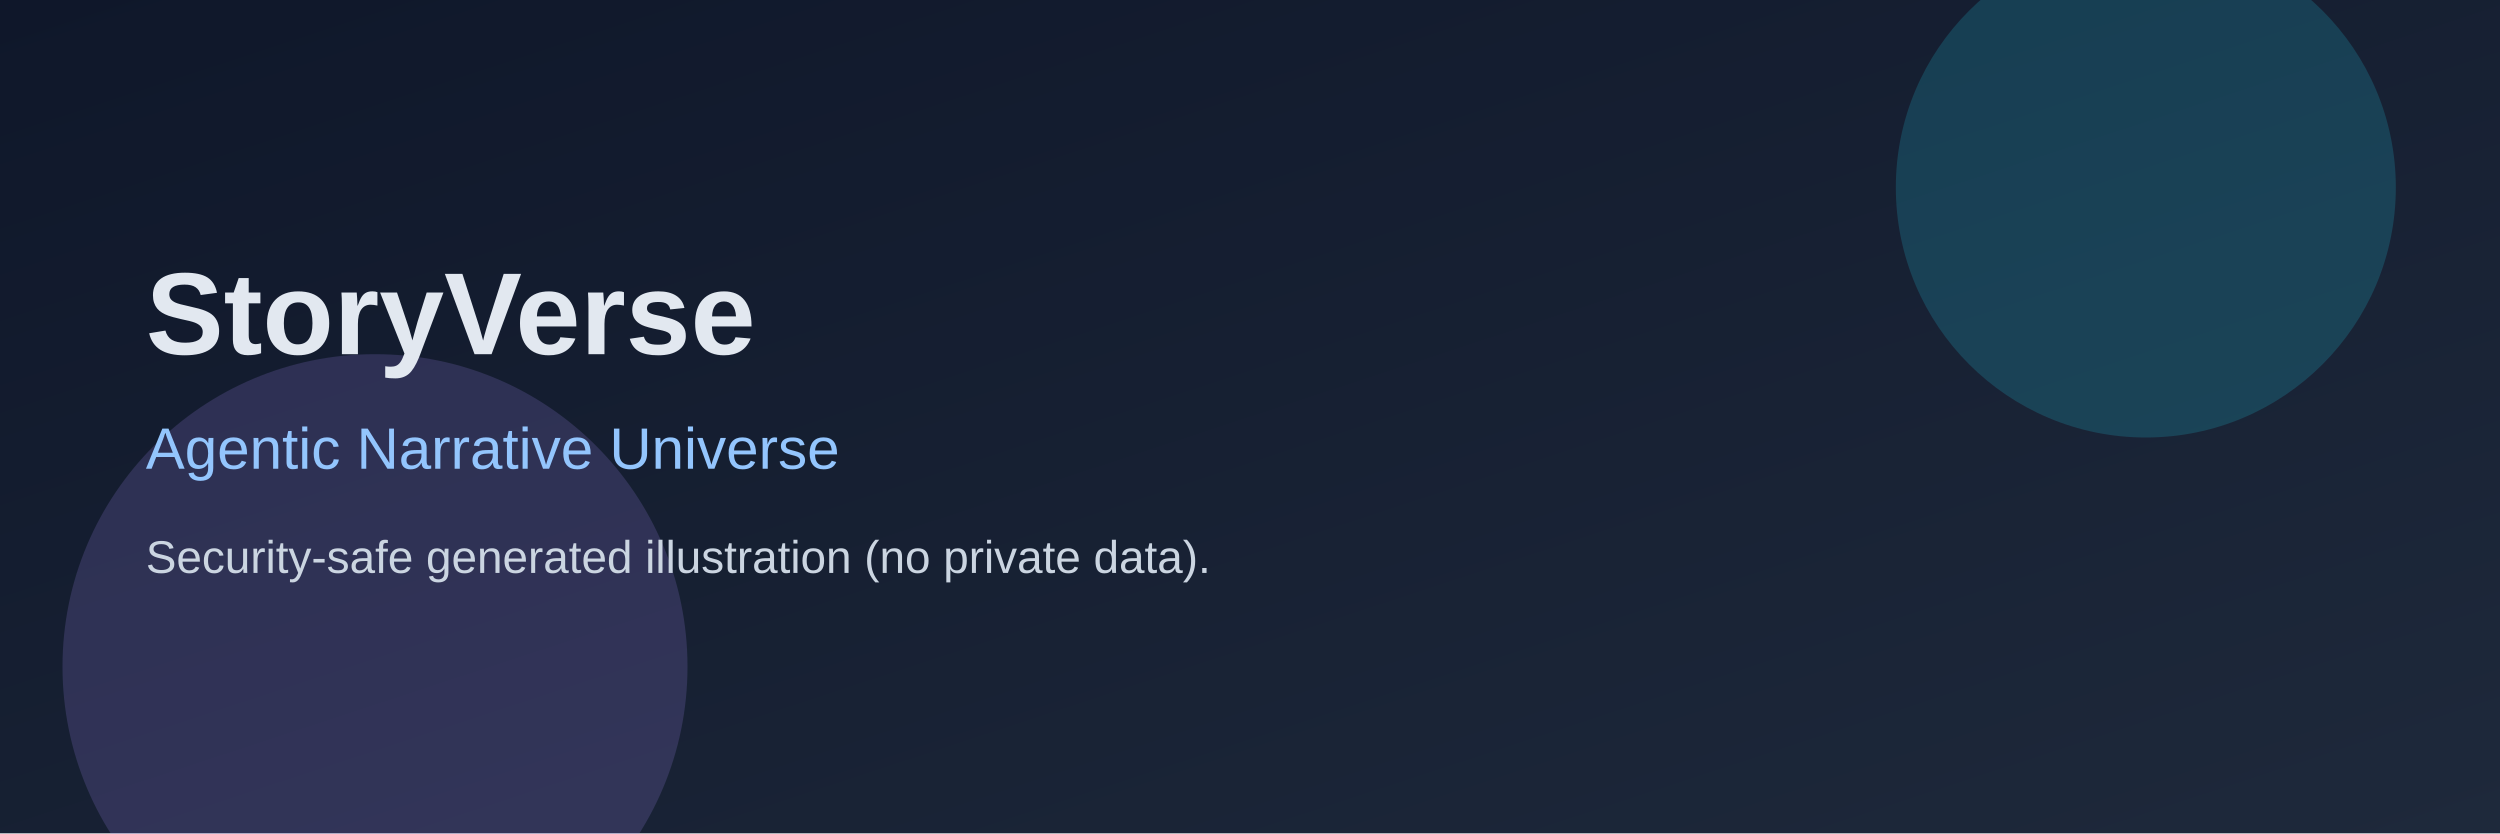
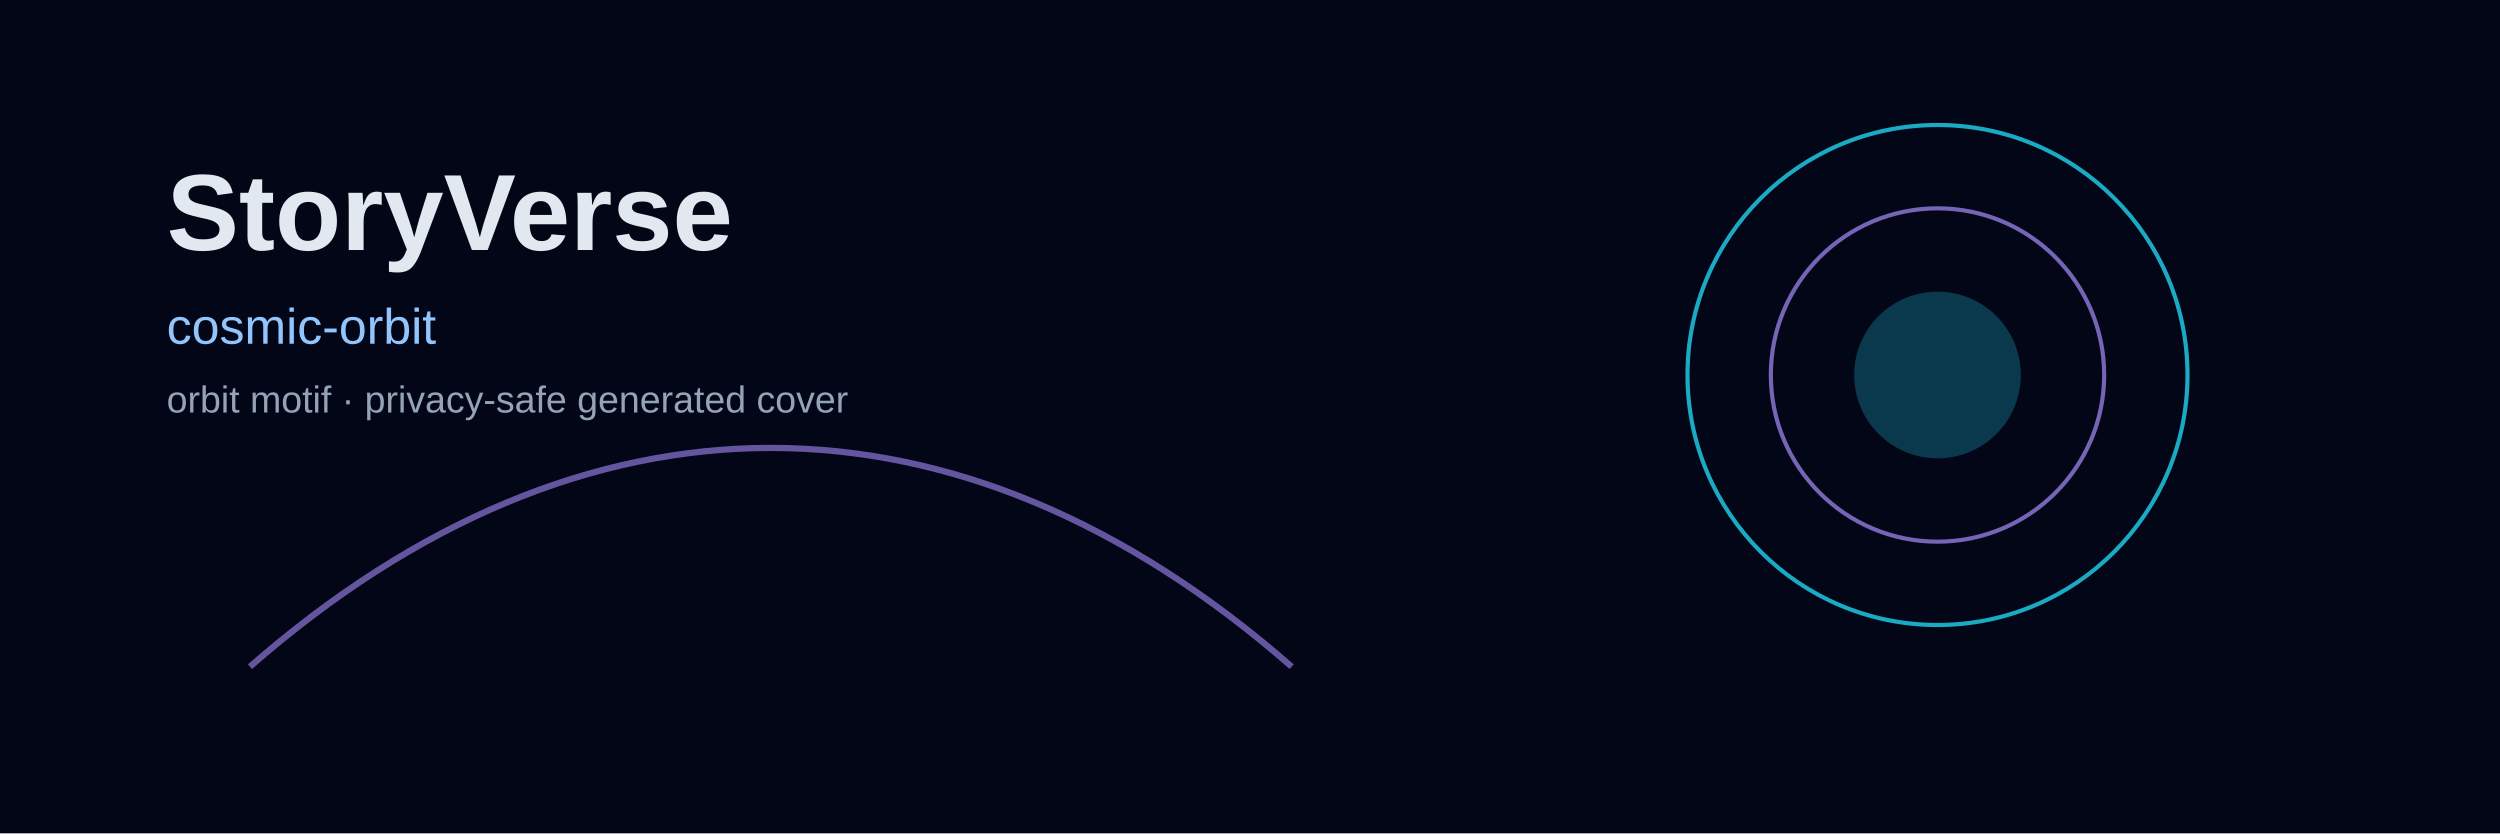
- <svg xmlns="http://www.w3.org/2000/svg" width="1200" height="400" viewBox="0 0 1200 400" role="img" aria-label="StoryVerse hero">
-   <defs>
-     <linearGradient id="bg" x1="0" x2="1" y1="0" y2="1">
-       <stop offset="0%" stop-color="#0f172a" />
-       <stop offset="100%" stop-color="#1e293b" />
-     </linearGradient>
-   </defs>
-   <rect width="1200" height="400" fill="url(#bg)" />
-   <circle cx="1030" cy="90" r="120" fill="#22d3ee" opacity="0.18" />
-   <circle cx="180" cy="320" r="150" fill="#a78bfa" opacity="0.18" />
-   <text x="70" y="170" fill="#e2e8f0" font-family="Arial, sans-serif" font-size="56" font-weight="700">StoryVerse</text>
-   <text x="70" y="225" fill="#93c5fd" font-family="Arial, sans-serif" font-size="28">Agentic Narrative Universe</text>
-   <text x="70" y="275" fill="#cbd5e1" font-family="Arial, sans-serif" font-size="22">Security-safe generated illustration (no private data).</text>
+ <svg xmlns="http://www.w3.org/2000/svg" width="1200" height="400" viewBox="0 0 1200 400">
+   <rect width="1200" height="400" fill="#020617" />
+   <circle cx="930" cy="180" r="120" fill="none" stroke="#22d3ee" stroke-width="2" opacity="0.8" />
+   <circle cx="930" cy="180" r="80" fill="none" stroke="#a78bfa" stroke-width="2" opacity="0.7" />
+   <circle cx="930" cy="180" r="40" fill="#22d3ee" opacity="0.25" />
+   <path d="M120 320 C280 180, 460 180, 620 320" stroke="#a78bfa" fill="none" stroke-width="3" opacity="0.6" />
+   <text x="80" y="120" fill="#e2e8f0" font-family="Arial,sans-serif" font-size="52" font-weight="700">StoryVerse</text>
+   <text x="80" y="165" fill="#93c5fd" font-family="Arial,sans-serif" font-size="24">cosmic-orbit</text>
+   <text x="80" y="198" fill="#94a3b8" font-family="Arial,sans-serif" font-size="18">orbit motif · privacy-safe generated cover</text>
</svg>
